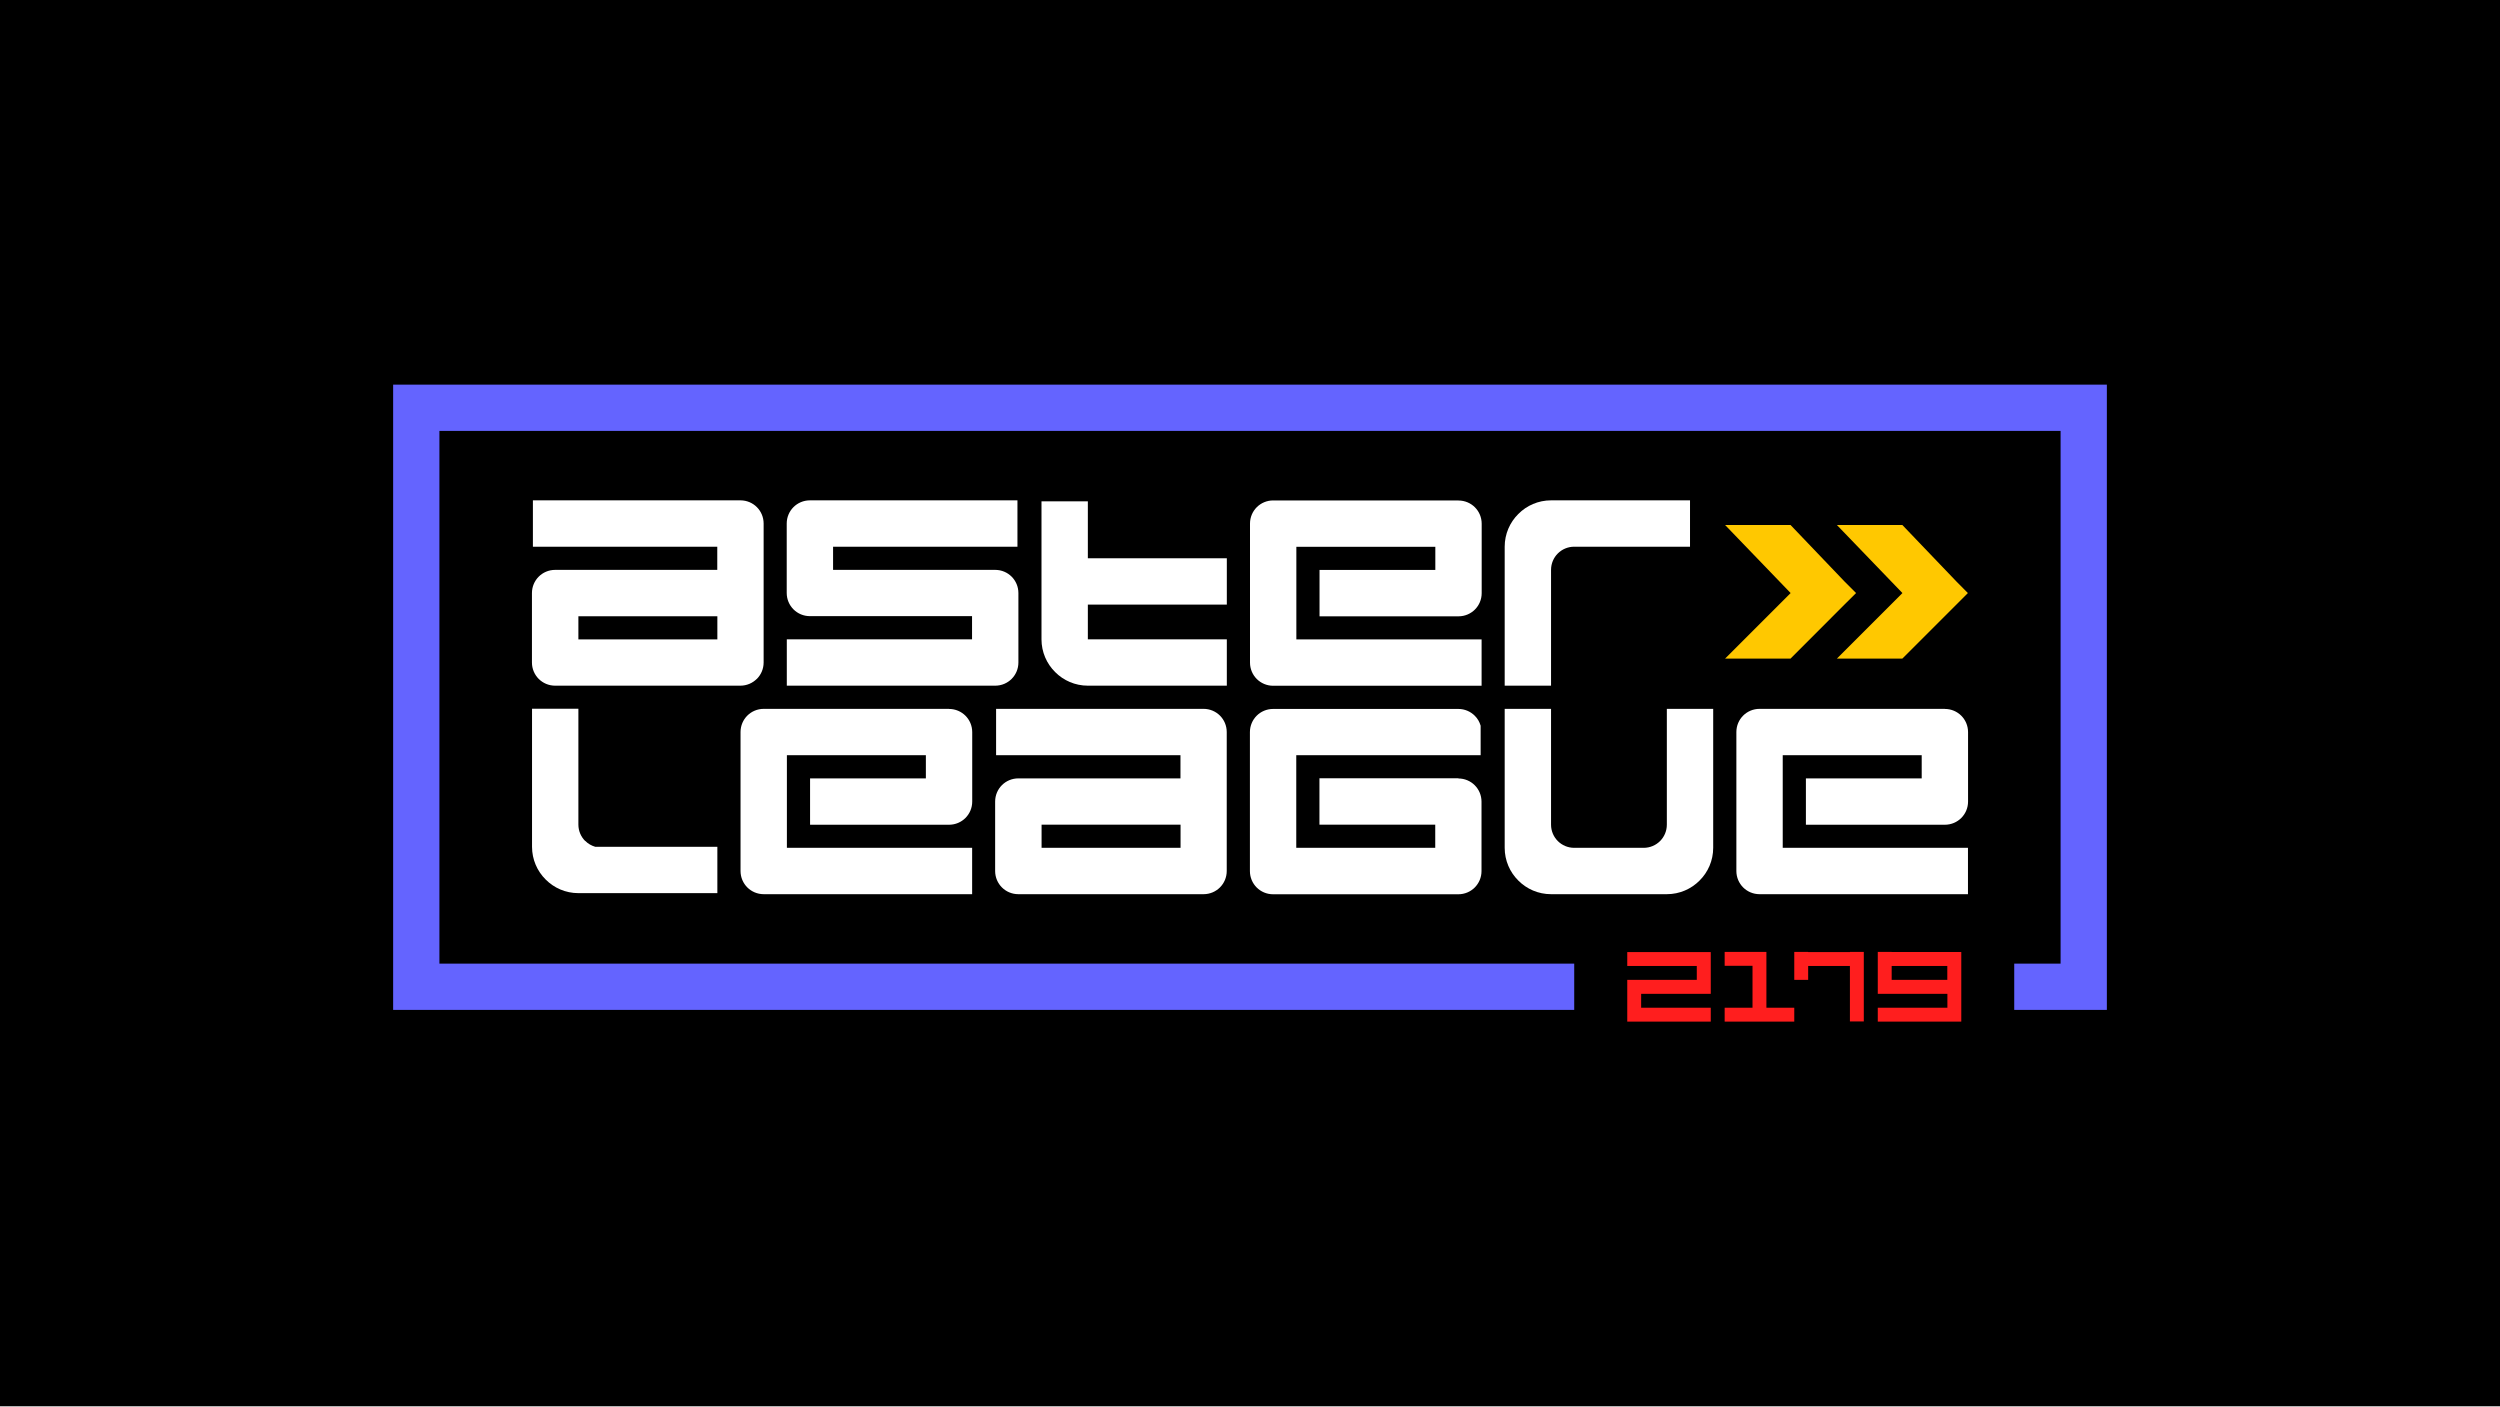
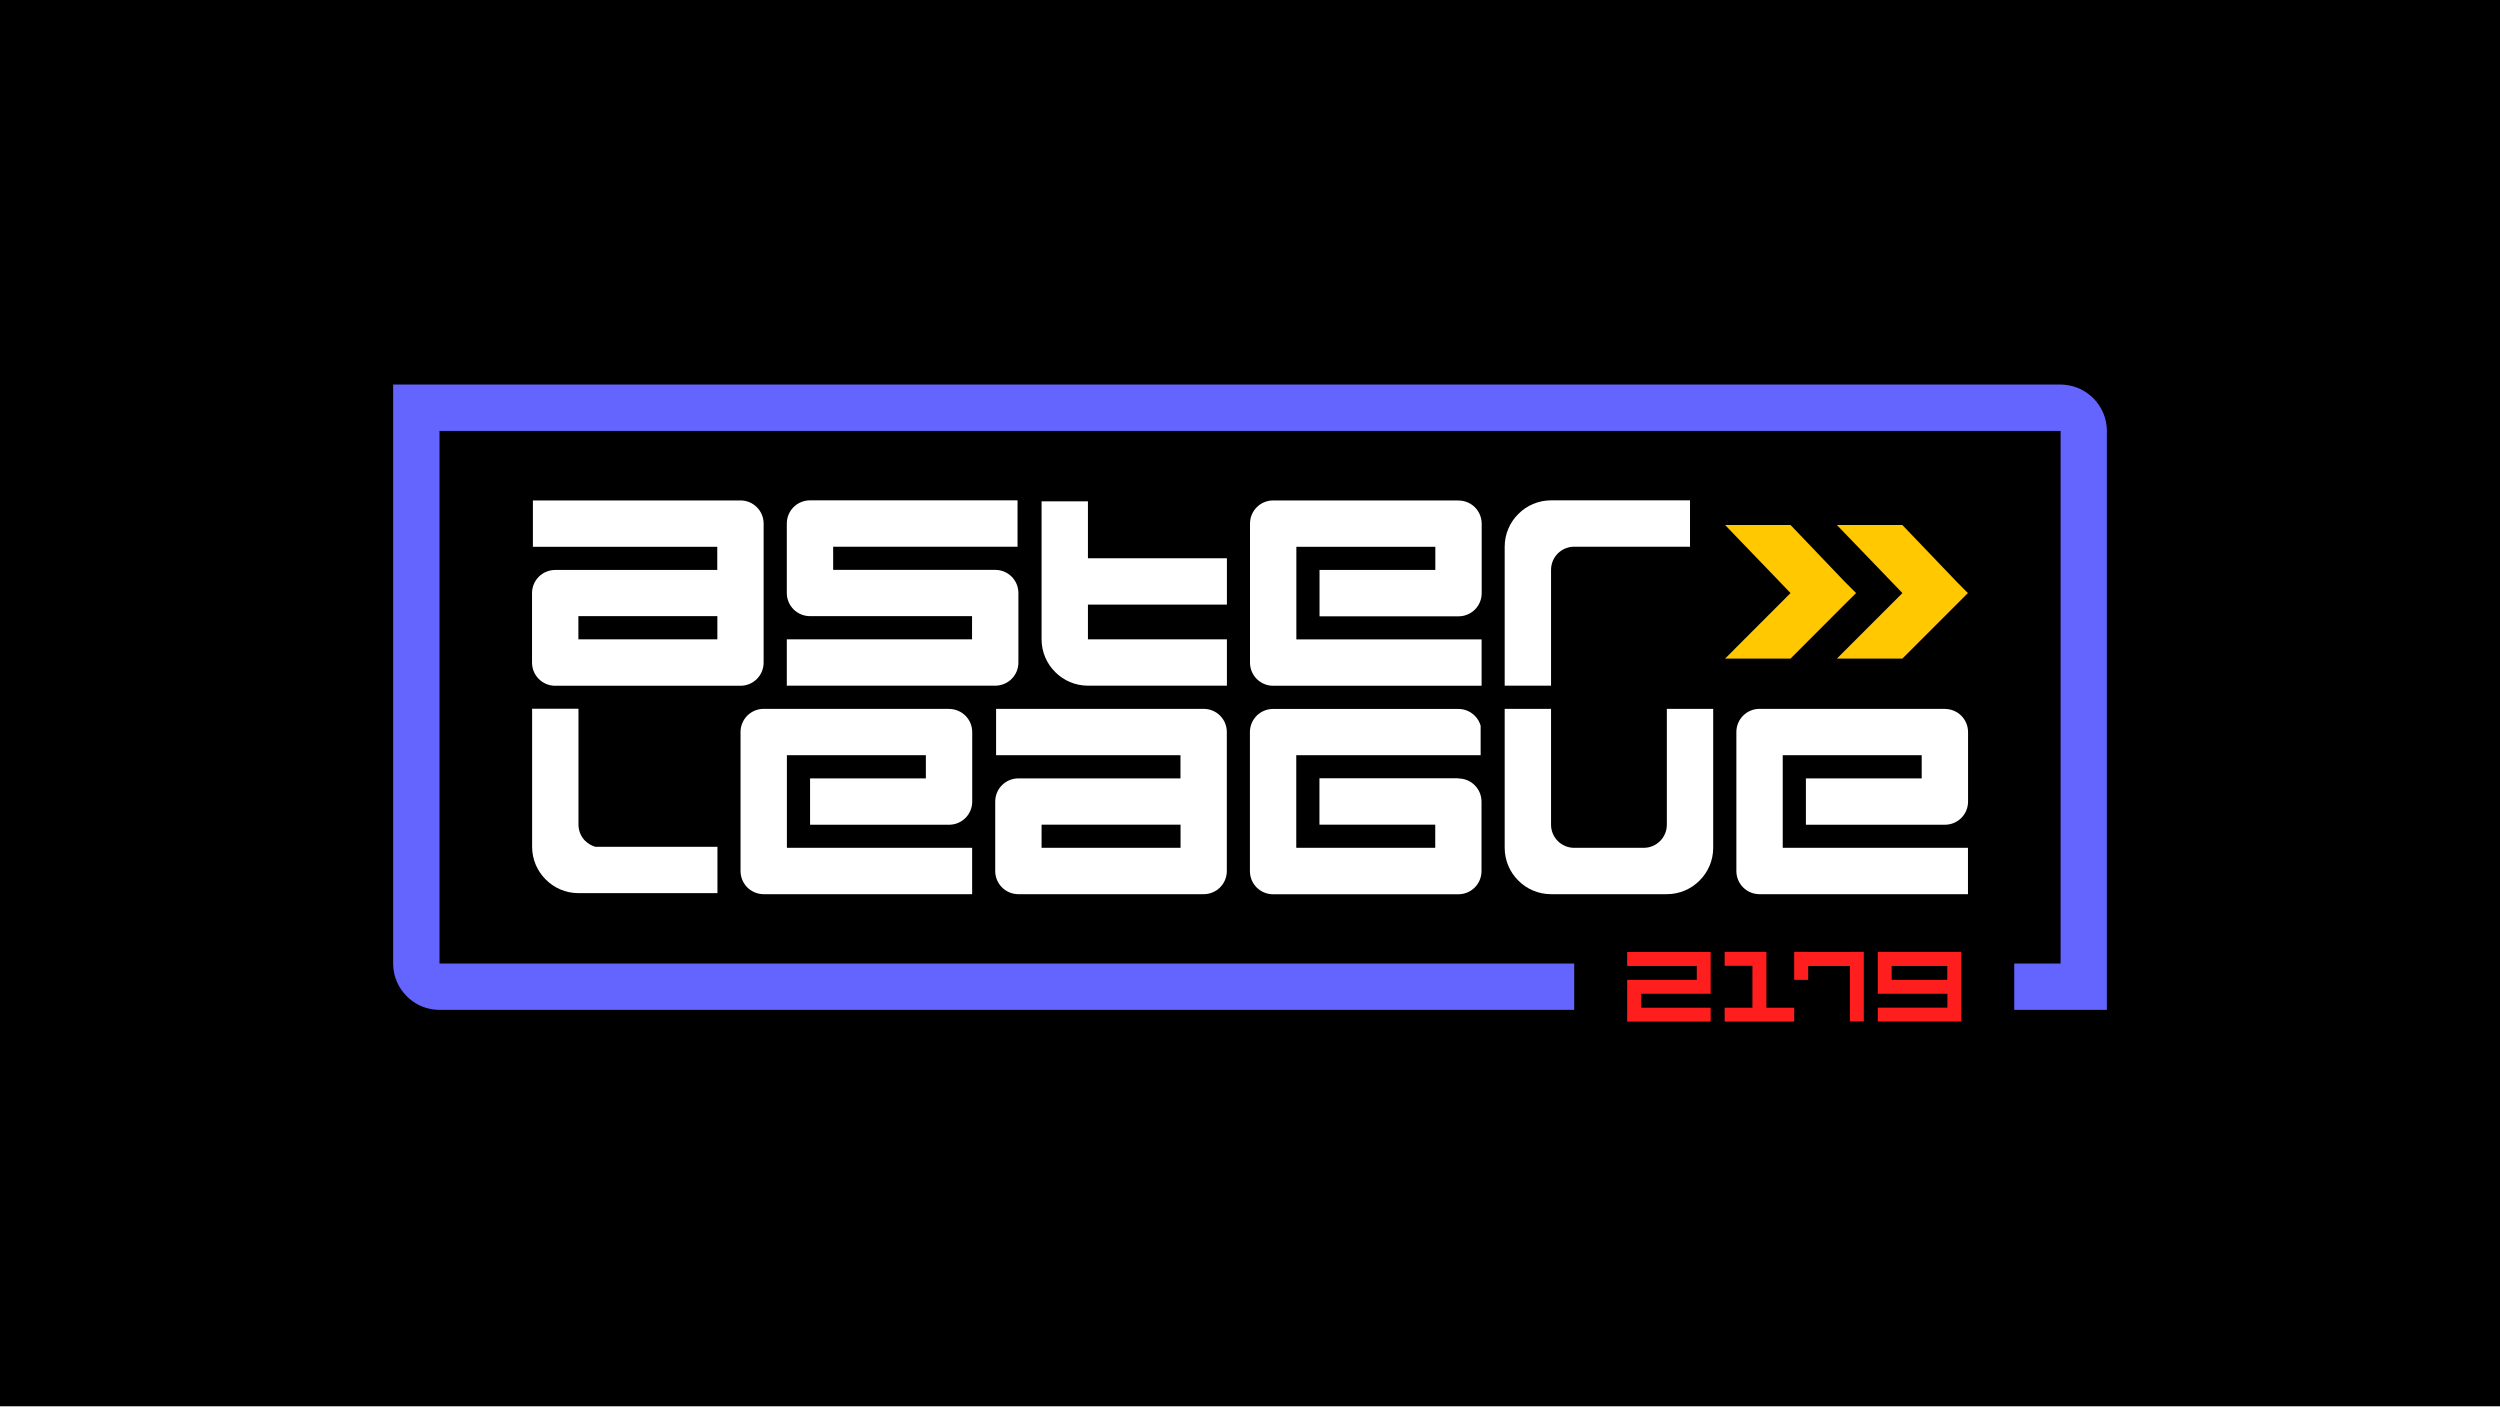
<svg xmlns="http://www.w3.org/2000/svg" id="Layer_1" version="1.1" viewBox="0 0 288 162">
  <defs>
    <style>
      .st0 {
        fill: #6464ff;
      }

      .st1 {
        fill: #fff;
      }

      .st2 {
        fill: #ffc800;
      }

      .st3 {
        fill: #ff1e1e;
      }
    </style>
  </defs>
  <rect width="288" height="162" />
  <g>
-     <path class="st1" d="M109.32,81.66h-21.34c-.74,0-1.41.3-1.89.78-.48.48-.78,1.15-.78,1.89v16.01c0,.74.3,1.41.78,1.89.48.48,1.15.78,1.89.78h24.01v-5.34h-21.34v-10.67h16.01v2.67h-13.34v5.34h16.01c.74,0,1.41-.3,1.89-.78.48-.48.78-1.15.78-1.89v-8c0-.74-.3-1.41-.78-1.89-.48-.48-1.15-.78-1.89-.78Z" />
-     <path class="st1" d="M116.54,78.21c.48-.48.78-1.15.78-1.89v-8c0-.74-.3-1.41-.78-1.89-.48-.48-1.15-.78-1.89-.78h-18.68v-2.67h21.24v-5.34h-23.91c-.74,0-1.41.3-1.89.78-.48.48-.78,1.15-.78,1.89v8c0,.74.3,1.41.78,1.89.48.48,1.15.78,1.89.78h18.68v2.67h-21.34v5.34h24.01c.74,0,1.41-.3,1.89-.78Z" />
-     <path class="st1" d="M192.02,95c0,.74-.3,1.41-.78,1.89-.48.48-1.15.78-1.89.78h-8c-.74,0-1.41-.3-1.89-.78-.48-.48-.78-1.15-.78-1.89v-13.34h-5.34v16.01c0,1.47.6,2.81,1.57,3.77.96.97,2.3,1.57,3.77,1.57h13.34c1.47,0,2.81-.6,3.77-1.57.97-.96,1.57-2.3,1.57-3.77v-16.01h-5.34v13.34Z" />
-     <path class="st1" d="M67.41,96.88c-.48-.48-.78-1.15-.78-1.89v-13.34h-5.34v15.9c0,1.47.6,2.81,1.57,3.77.96.97,2.3,1.57,3.77,1.57h16.01v-5.34h-14.07c-.44-.13-.84-.36-1.15-.68Z" />
-     <path class="st1" d="M224.04,81.66h-21.34c-.74,0-1.41.3-1.89.78-.48.48-.78,1.15-.78,1.89v16.01c0,.74.3,1.41.78,1.89.48.48,1.15.78,1.89.78h24.01v-5.34h-21.34v-10.67h16.01v2.67h-13.34v5.34h16.01c.74,0,1.41-.3,1.89-.78.48-.48.78-1.15.78-1.89v-8c0-.74-.3-1.41-.78-1.89-.48-.48-1.15-.78-1.89-.78Z" />
-     <path class="st1" d="M87.19,78.21c.48-.48.78-1.15.78-1.89v-16.01c0-.74-.3-1.41-.78-1.89-.48-.48-1.15-.78-1.89-.78h-23.91v5.34h21.24v2.67h-18.68c-.74,0-1.41.3-1.89.78-.48.48-.78,1.15-.78,1.89v8c0,.74.3,1.41.78,1.89.48.48,1.15.78,1.89.78h21.34c.74,0,1.41-.3,1.89-.78ZM82.64,73.66h-16.01v-2.67h16.01v2.67Z" />
-     <path class="st1" d="M168.01,57.65h-21.34c-.74,0-1.41.3-1.89.78-.48.48-.78,1.15-.78,1.89v16.01c0,.74.3,1.41.78,1.89.48.48,1.15.78,1.89.78h24.01v-5.34h-21.34v-10.67h16.01v2.67h-13.34v5.34h16.01c.74,0,1.41-.3,1.89-.78.48-.48.78-1.15.78-1.89v-8c0-.74-.3-1.41-.78-1.89-.48-.48-1.15-.78-1.89-.78Z" />
-     <path class="st1" d="M168.01,89.66h-16.01v5.34h13.34v2.67h-16.01v-10.67h21.24v-3.4c-.13-.44-.36-.84-.68-1.15-.48-.48-1.15-.78-1.89-.78h-21.34c-.74,0-1.41.3-1.89.78-.48.48-.78,1.15-.78,1.89v16.01c0,.74.3,1.41.78,1.89.48.48,1.15.78,1.89.78h21.34c.74,0,1.41-.3,1.89-.78.48-.48.78-1.15.78-1.89v-8c0-.74-.3-1.41-.78-1.89-.48-.48-1.15-.78-1.89-.78Z" />
-     <path class="st1" d="M138.66,81.66h-23.91v5.34h21.24v2.67h-18.68c-.74,0-1.41.3-1.89.78-.48.48-.78,1.15-.78,1.89v8c0,.74.3,1.41.78,1.89.48.48,1.15.78,1.89.78h21.34c.74,0,1.41-.3,1.89-.78.48-.48.78-1.15.78-1.89v-16.01c0-.74-.3-1.41-.78-1.89-.48-.48-1.15-.78-1.89-.78ZM136,97.67h-16.01v-2.67h16.01v2.67Z" />
-     <path class="st1" d="M174.91,59.21c-.97.96-1.57,2.3-1.57,3.77v16.01h5.34v-13.34c0-.74.3-1.41.78-1.89.48-.48,1.15-.78,1.89-.78h13.34v-5.34h-16.01c-1.47,0-2.81.6-3.77,1.57Z" />
-     <path class="st1" d="M125.32,57.75h-5.34v15.9c0,1.47.6,2.81,1.57,3.77.96.97,2.3,1.57,3.77,1.57h16.01v-5.34h-16.01v-4h16.01v-5.34h-16.01v-6.56Z" />
    <g>
-       <polygon class="st2" points="226.7 68.32 225.41 69.61 219.15 75.87 211.61 75.87 219.16 68.32 211.61 60.48 219.15 60.48 225.41 67.02 226.7 68.32" />
-       <polygon class="st2" points="213.82 68.32 212.52 69.61 206.27 75.87 198.73 75.87 206.28 68.32 198.73 60.48 206.27 60.48 212.52 67.02 213.82 68.32" />
+       <path class="st1" d="M109.32,81.66h-21.34c-.74,0-1.41.3-1.89.78-.48.48-.78,1.15-.78,1.89v16.01c0,.74.3,1.41.78,1.89.48.48,1.15.78,1.89.78h24.01v-5.34h-21.34v-10.67h16.01v2.67h-13.34v5.34h16.01c.74,0,1.41-.3,1.89-.78.48-.48.78-1.15.78-1.89v-8c0-.74-.3-1.41-.78-1.89-.48-.48-1.15-.78-1.89-.78Z" />
+       <path class="st1" d="M116.54,78.21c.48-.48.78-1.15.78-1.89v-8c0-.74-.3-1.41-.78-1.89-.48-.48-1.15-.78-1.89-.78h-18.67v-2.67h21.24v-5.34h-23.91c-.74,0-1.41.3-1.89.78-.48.48-.78,1.15-.78,1.89v8c0,.74.3,1.41.78,1.89.48.48,1.15.78,1.89.78h18.67v2.67h-21.34v5.34h24.01c.74,0,1.41-.3,1.89-.78Z" />
+       <path class="st1" d="M192.02,95c0,.74-.3,1.41-.78,1.89-.48.48-1.15.78-1.89.78h-8c-.74,0-1.41-.3-1.89-.78-.48-.48-.78-1.15-.78-1.89v-13.34h-5.34v16.01c0,1.47.6,2.81,1.57,3.77.96.97,2.3,1.57,3.77,1.57h13.34c1.47,0,2.81-.6,3.77-1.57.97-.96,1.57-2.3,1.57-3.77v-16.01h-5.34v13.34Z" />
+       <path class="st1" d="M67.42,96.88c-.48-.48-.78-1.15-.78-1.89v-13.34h-5.34v15.9c0,1.47.6,2.81,1.57,3.77.96.97,2.3,1.57,3.77,1.57h16.01v-5.34h-14.07c-.44-.13-.84-.36-1.15-.68Z" />
+       <path class="st1" d="M224.04,81.66h-21.34c-.74,0-1.41.3-1.89.78-.48.48-.78,1.15-.78,1.89v16.01c0,.74.3,1.41.78,1.89.48.48,1.15.78,1.89.78h24.01v-5.34h-21.34v-10.67h16.01v2.67h-13.34v5.34h16.01c.74,0,1.41-.3,1.89-.78.48-.48.78-1.15.78-1.89v-8c0-.74-.3-1.41-.78-1.89-.48-.48-1.15-.78-1.89-.78Z" />
+       <path class="st1" d="M87.19,58.43c-.48-.48-1.15-.78-1.89-.78h-23.91v5.34h21.24v2.67h-18.67c-.74,0-1.41.3-1.89.78-.48.48-.78,1.15-.78,1.89v8c0,.74.3,1.41.78,1.89.48.48,1.15.78,1.89.78h21.34c.74,0,1.41-.3,1.89-.78.48-.48.78-1.15.78-1.89v-16.01c0-.74-.3-1.41-.78-1.89ZM82.64,73.65h-16.01v-2.67h16.01v2.67Z" />
+       <path class="st1" d="M168.01,57.65h-21.34c-.74,0-1.41.3-1.89.78-.48.48-.78,1.15-.78,1.89v16.01c0,.74.3,1.41.78,1.89.48.48,1.15.78,1.89.78h24.01v-5.34h-21.34v-10.67h16.01v2.67h-13.34v5.34h16.01c.74,0,1.41-.3,1.89-.78.48-.48.78-1.15.78-1.89v-8c0-.74-.3-1.41-.78-1.89-.48-.48-1.15-.78-1.89-.78Z" />
+       <path class="st1" d="M168.01,89.66h-16.01v5.34h13.34v2.67h-16.01v-10.67h21.24v-3.4c-.13-.44-.36-.84-.68-1.15-.48-.48-1.15-.78-1.89-.78h-21.34c-.74,0-1.41.3-1.89.78-.48.48-.78,1.15-.78,1.89v16.01c0,.74.3,1.41.78,1.89.48.48,1.15.78,1.89.78h21.34c.74,0,1.41-.3,1.89-.78.48-.48.78-1.15.78-1.89v-8c0-.74-.3-1.41-.78-1.89-.48-.48-1.15-.78-1.89-.78Z" />
+       <path class="st1" d="M140.55,82.44c-.48-.48-1.15-.78-1.89-.78h-23.91v5.34h21.24v2.67h-18.67c-.74,0-1.41.3-1.89.78-.48.48-.78,1.15-.78,1.89v8c0,.74.3,1.41.78,1.89.48.48,1.15.78,1.89.78h21.34c.74,0,1.41-.3,1.89-.78.48-.48.78-1.15.78-1.89v-16.01c0-.74-.3-1.41-.78-1.89ZM136,97.67h-16.01v-2.67h16.01v2.67Z" />
+       <path class="st1" d="M174.91,59.21c-.97.96-1.57,2.3-1.57,3.77v16.01h5.34v-13.34c0-.74.3-1.41.78-1.89.48-.48,1.15-.78,1.89-.78h13.34v-5.34h-16.01c-1.47,0-2.81.6-3.77,1.57Z" />
+       <path class="st1" d="M125.33,57.75h-5.34v15.9c0,1.47.6,2.81,1.57,3.77.96.97,2.3,1.57,3.77,1.57h16.01v-5.34h-16.01v-4h16.01v-5.34h-16.01v-6.56Z" />
+       <g>
+         <polygon class="st2" points="226.7 68.32 225.41 69.61 219.15 75.87 211.61 75.87 219.16 68.32 211.61 60.48 219.15 60.48 225.41 67.02 226.7 68.32" />
+         <polygon class="st2" points="213.82 68.32 212.52 69.61 206.27 75.87 198.73 75.87 206.27 68.32 198.73 60.48 206.27 60.48 212.52 67.02 213.82 68.32" />
+       </g>
    </g>
+     <g>
+       <polygon class="st3" points="197.07 109.67 197.07 114.48 189.06 114.48 189.06 116.09 197.07 116.09 197.07 117.69 187.45 117.69 187.45 112.88 195.47 112.88 195.47 111.28 187.45 111.28 187.45 109.67 197.07 109.67" />
+       <path class="st3" d="M217.92,109.67v-.02h-1.6v4.83h8.02v1.6h-8.02v1.6h9.62v-8.02h-8.02ZM224.33,112.88h-6.41v-1.6h6.41v1.6Z" />
+       <polygon class="st3" points="214.71 109.65 214.71 117.67 213.11 117.67 213.11 111.28 208.3 111.28 208.3 112.88 206.69 112.88 206.69 109.65 208.3 109.65 208.3 109.67 213.11 109.67 213.11 109.65 214.71 109.65" />
+       <polygon class="st3" points="206.69 116.09 206.69 117.69 198.68 117.69 198.68 116.09 201.88 116.09 201.88 111.26 198.68 111.26 198.68 109.65 203.49 109.65 203.49 116.09 206.69 116.09" />
+     </g>
+     <path class="st0" d="M242.71,49.64c0-1.47-.6-2.81-1.57-3.77-.83-.83-1.93-1.39-3.16-1.53-.2-.02-.4-.04-.61-.04H45.29v66.7c0,1.47.6,2.81,1.57,3.77.82.83,1.92,1.39,3.15,1.53.2.02.41.04.62.04h130.72v-5.34H50.63v-61.36h186.75v61.36h-5.34v5.34h8s2.67,0,2.67,0V49.64Z" />
  </g>
-   <g>
-     <polygon class="st3" points="197.08 109.68 197.08 114.49 189.06 114.49 189.06 116.09 197.08 116.09 197.08 117.69 187.46 117.69 187.46 112.88 195.47 112.88 195.47 111.28 187.46 111.28 187.46 109.68 197.08 109.68" />
-     <path class="st3" d="M217.92,109.68v-.02h-1.6v4.83h8.02v1.6h-8.02v1.6h9.62v-8.02h-8.02ZM224.33,112.88h-6.41v-1.6h6.41v1.6Z" />
-     <polygon class="st3" points="214.71 109.66 214.71 117.67 213.11 117.67 213.11 111.28 208.3 111.28 208.3 112.88 206.7 112.88 206.7 109.66 208.3 109.66 208.3 109.68 213.11 109.68 213.11 109.66 214.71 109.66" />
-     <polygon class="st3" points="206.7 116.09 206.7 117.69 198.68 117.69 198.68 116.09 201.89 116.09 201.89 111.26 198.68 111.26 198.68 109.66 203.49 109.66 203.49 116.09 206.7 116.09" />
-   </g>
-   <polygon class="st0" points="242.71 44.31 242.71 116.34 232.04 116.34 232.04 111.01 237.38 111.01 237.38 49.64 50.62 49.64 50.62 111.01 181.35 111.01 181.35 116.34 45.29 116.34 45.29 44.31 242.71 44.31" />
</svg>
